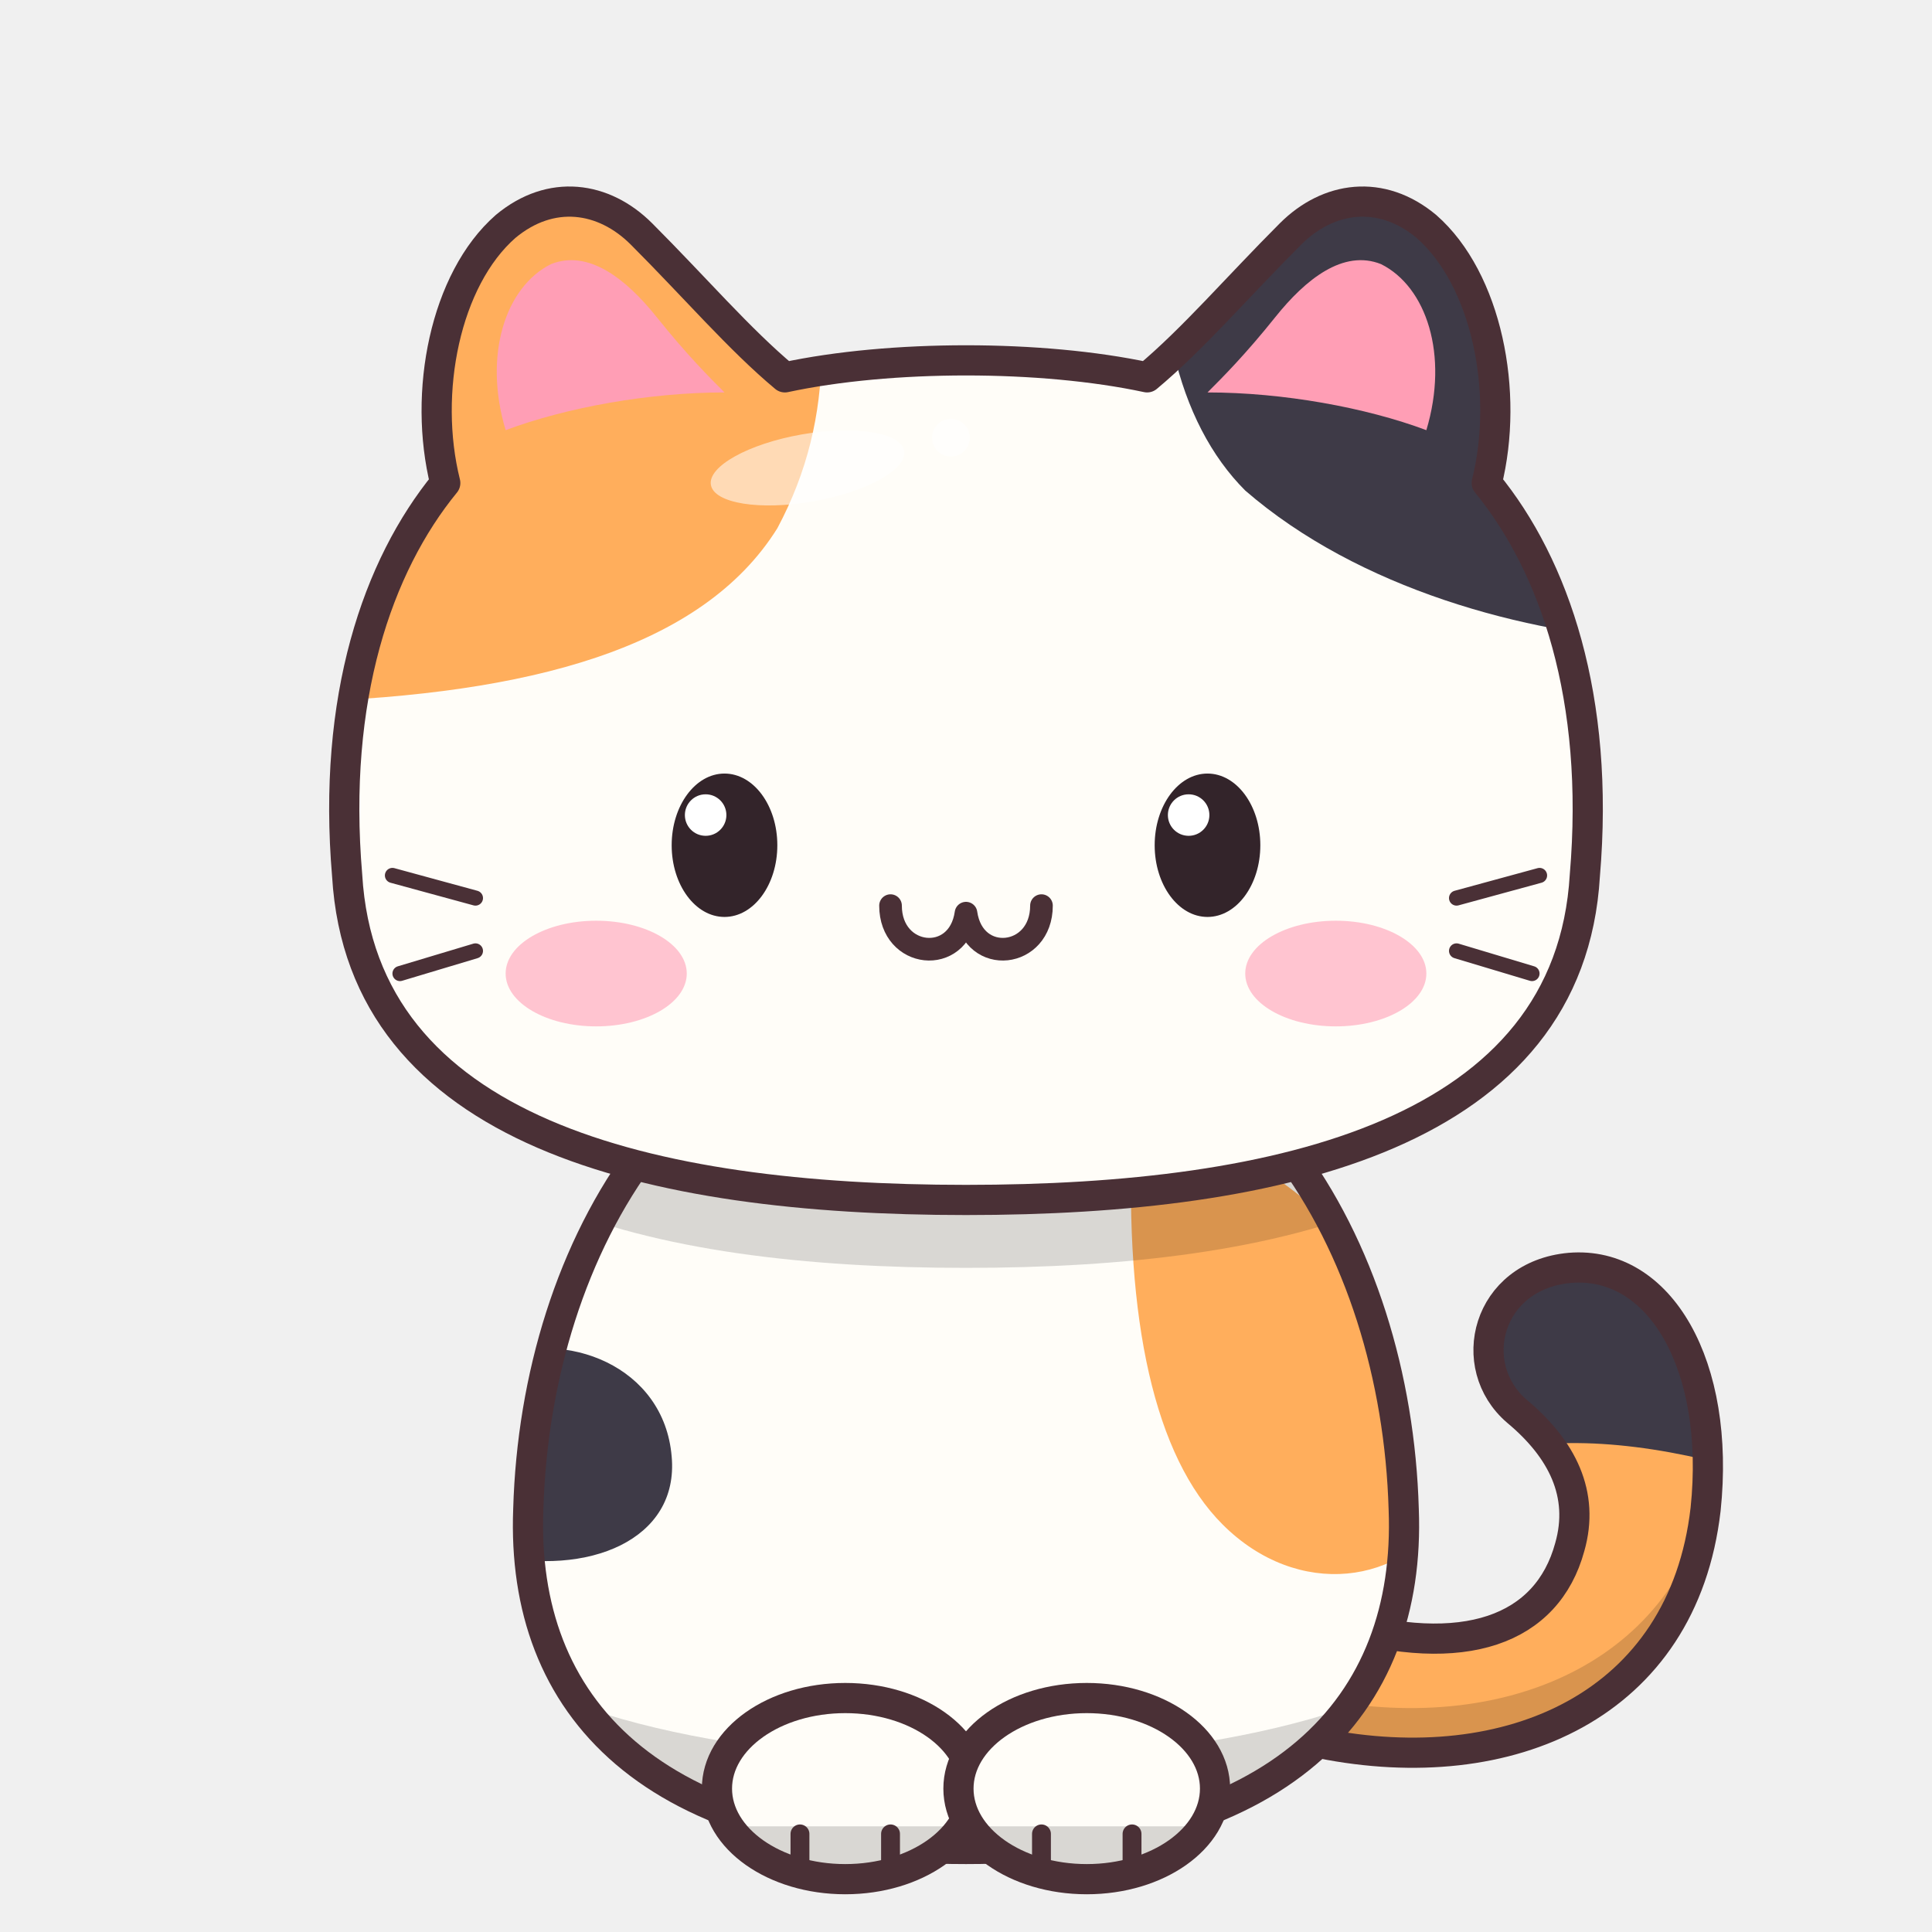
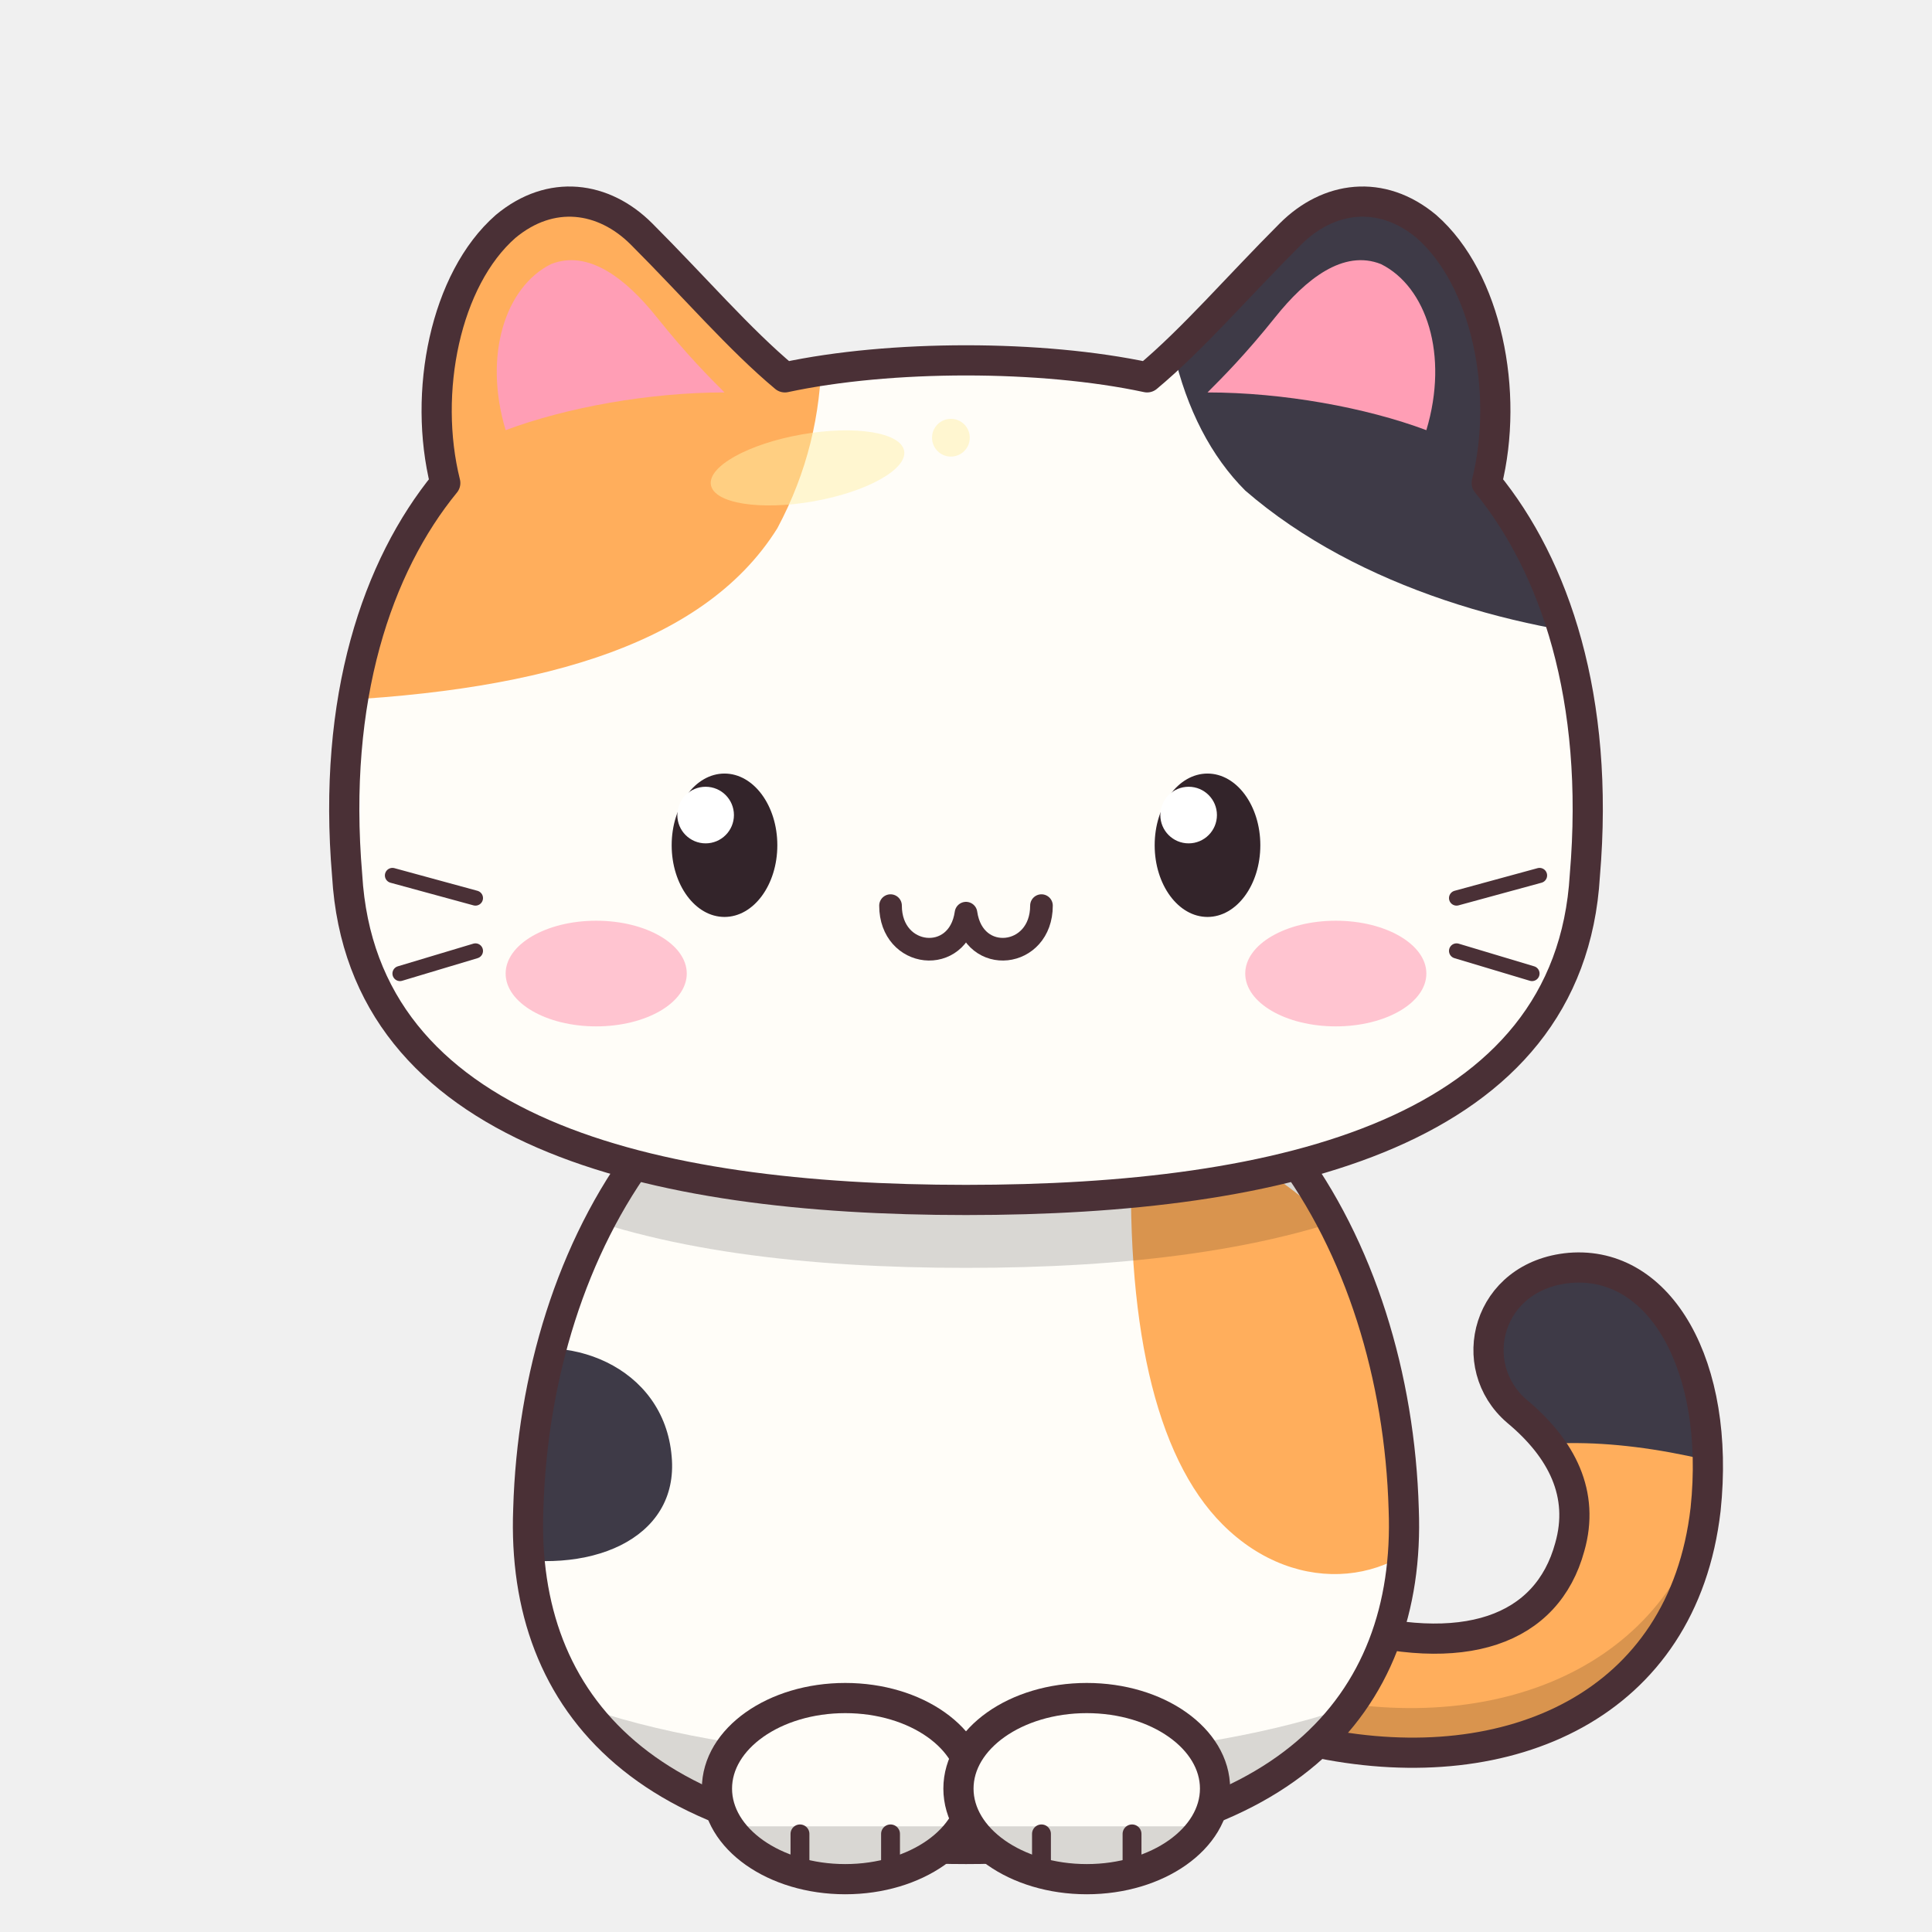
<svg xmlns="http://www.w3.org/2000/svg" viewBox="0 0 512 512" width="512" height="512">
  <defs>
    <path id="tail-shape" d="M350 462 C400 472 446 452 452 400 C456 362 440 334 416 336 C394 338 388 362 402 374 C414 384 420 396 416 410 C410 432 388 440 354 430 Z" />
    <path id="body-shape" d="M256 262 C330 262 370 330 372 400 C374 452 340 490 256 490 C172 490 138 452 140 400 C142 330 182 262 256 262 Z" />
    <ellipse id="paw-l-shape" cx="224" cy="474" rx="34" ry="24" />
    <ellipse id="paw-r-shape" cx="288" cy="474" rx="34" ry="24" />
    <path id="head-shape" d="M256 318 C172 318 96 300 92 232 C88 185 100 150 118 128 C112 104 118 74 134 60 C146 50 160 52 170 62 C184 76 196 90 208 100 C236 94 276 94 304 100 C316 90 328 76 342 62 C352 52 366 50 378 60 C394 74 400 104 394 128 C412 150 424 185 420 232 C416 300 340 318 256 318 Z" />
    <clipPath id="clip-tail">
      <use href="#tail-shape" />
    </clipPath>
    <clipPath id="clip-body">
      <use href="#body-shape" />
    </clipPath>
    <clipPath id="clip-paw-l">
      <use href="#paw-l-shape" />
    </clipPath>
    <clipPath id="clip-paw-r">
      <use href="#paw-r-shape" />
    </clipPath>
    <clipPath id="clip-head">
      <use href="#head-shape" />
    </clipPath>
  </defs>
  <g stroke-linejoin="round" stroke-linecap="round">
    <g id="tail">
      <use href="#tail-shape" fill="#FFAE5C" />
      <g clip-path="url(#clip-tail)">
        <path fill="#3E3A47" d="M380 330 L470 330 L470 392 C446 384 420 380 400 384 Z" />
        <path class="shade" fill="#000" fill-opacity="0.15" d="M340 448 C392 462 440 444 452 400 L470 400 L470 500 L330 500 Z" />
      </g>
      <use href="#tail-shape" fill="none" stroke="#4A3036" stroke-width="8" />
    </g>
    <g id="body">
      <use href="#body-shape" fill="#FFFDF8" />
      <g clip-path="url(#clip-body)">
        <path fill="#FFAE5C" d="M300 300 C340 300 380 340 384 400 C372 420 344 424 324 404 C306 386 298 350 300 300 Z" />
        <path fill="#3E3A47" d="M130 360 C150 352 176 362 178 386 C180 408 156 418 130 412 Z" />
        <use class="shade" href="#head-shape" fill="#000" fill-opacity="0.15" transform="translate(0 18)" />
        <path class="shade" fill="#000" fill-opacity="0.15" d="M120 432 C160 478 352 478 392 432 L400 520 L112 520 Z" />
      </g>
      <use href="#body-shape" fill="none" stroke="#4A3036" stroke-width="8" />
    </g>
    <g id="paw-l">
      <use href="#paw-l-shape" fill="#FFFDF8" />
      <g clip-path="url(#clip-paw-l)">
        <rect class="shade" fill="#000" fill-opacity="0.15" x="180" y="484" width="90" height="20" />
      </g>
      <use href="#paw-l-shape" fill="none" stroke="#4A3036" stroke-width="8" />
      <path fill="none" stroke="#4A3036" stroke-width="5" d="M212 496 L212 486 M236 496 L236 486" />
    </g>
    <g id="paw-r">
      <use href="#paw-r-shape" fill="#FFFDF8" />
      <g clip-path="url(#clip-paw-r)">
        <rect class="shade" fill="#000" fill-opacity="0.15" x="244" y="484" width="90" height="20" />
      </g>
      <use href="#paw-r-shape" fill="none" stroke="#4A3036" stroke-width="8" />
      <path fill="none" stroke="#4A3036" stroke-width="5" d="M276 496 L276 486 M300 496 L300 486" />
    </g>
    <g id="head">
      <use href="#head-shape" fill="#FFFDF8" />
      <g clip-path="url(#clip-head)">
        <path fill="#FFAE5C" d="M80 40 L210 40 C220 80 222 110 206 140 C186 172 140 184 80 186 Z" />
        <path fill="#3E3A47" d="M310 40 L440 40 L440 170 C404 168 360 156 330 130 C312 112 304 80 310 40 Z" />
      </g>
      <path fill="#FF9EB5" d="M134 114 C128 94 134 76 146 70 C156 66 166 74 174 84 C182 94 188 100 192 104 C172 104 150 108 134 114 Z" />
      <path fill="#FF9EB5" d="M378 114 C384 94 378 76 366 70 C356 66 346 74 338 84 C330 94 324 100 320 104 C340 104 362 108 378 114 Z" />
-       <ellipse fill="#FFFFFF" fill-opacity="0.55" cx="214" cy="124" rx="26" ry="9" transform="rotate(-10 214 124)" />
-       <circle fill="#FFFFFF" fill-opacity="0.55" cx="252" cy="116" r="5" />
+       <ellipse fill="#FFF0A8" fill-opacity="0.5" cx="214" cy="124" rx="26" ry="9" transform="rotate(-10 214 124)" />
+       <circle fill="#FFF0A8" fill-opacity="0.5" cx="252" cy="116" r="5" />
      <use href="#head-shape" fill="none" stroke="#4A3036" stroke-width="8" />
    </g>
  </g>
  <g id="face">
    <g stroke-linejoin="round" stroke-linecap="round">
      <ellipse fill="#FF9EB5" fill-opacity="0.6" cx="158" cy="258" rx="24" ry="14" />
      <ellipse fill="#FF9EB5" fill-opacity="0.6" cx="354" cy="258" rx="24" ry="14" />
      <path fill="none" stroke="#4A3036" stroke-width="4" d="M126 238 L104 232 M126 252 L106 258 M386 238 L408 232 M386 252 L406 258" />
      <ellipse fill="#33242A" cx="192" cy="224" rx="14" ry="19" />
      <ellipse fill="#33242A" cx="320" cy="224" rx="14" ry="19" />
-       <circle fill="#FFFFFF" cx="187" cy="216" r="5.5" />
-       <circle fill="#FFFFFF" cx="315" cy="216" r="5.5" />
+       <circle fill="#FFFFFF" cx="187" cy="216" r="7.5" />
+       <circle fill="#FFFFFF" cx="315" cy="216" r="7.5" />
      <path fill="none" stroke="#4A3036" stroke-width="6" d="M236 240 C236 254 254 256 256 242 C258 256 276 254 276 240" />
    </g>
  </g>
</svg>
